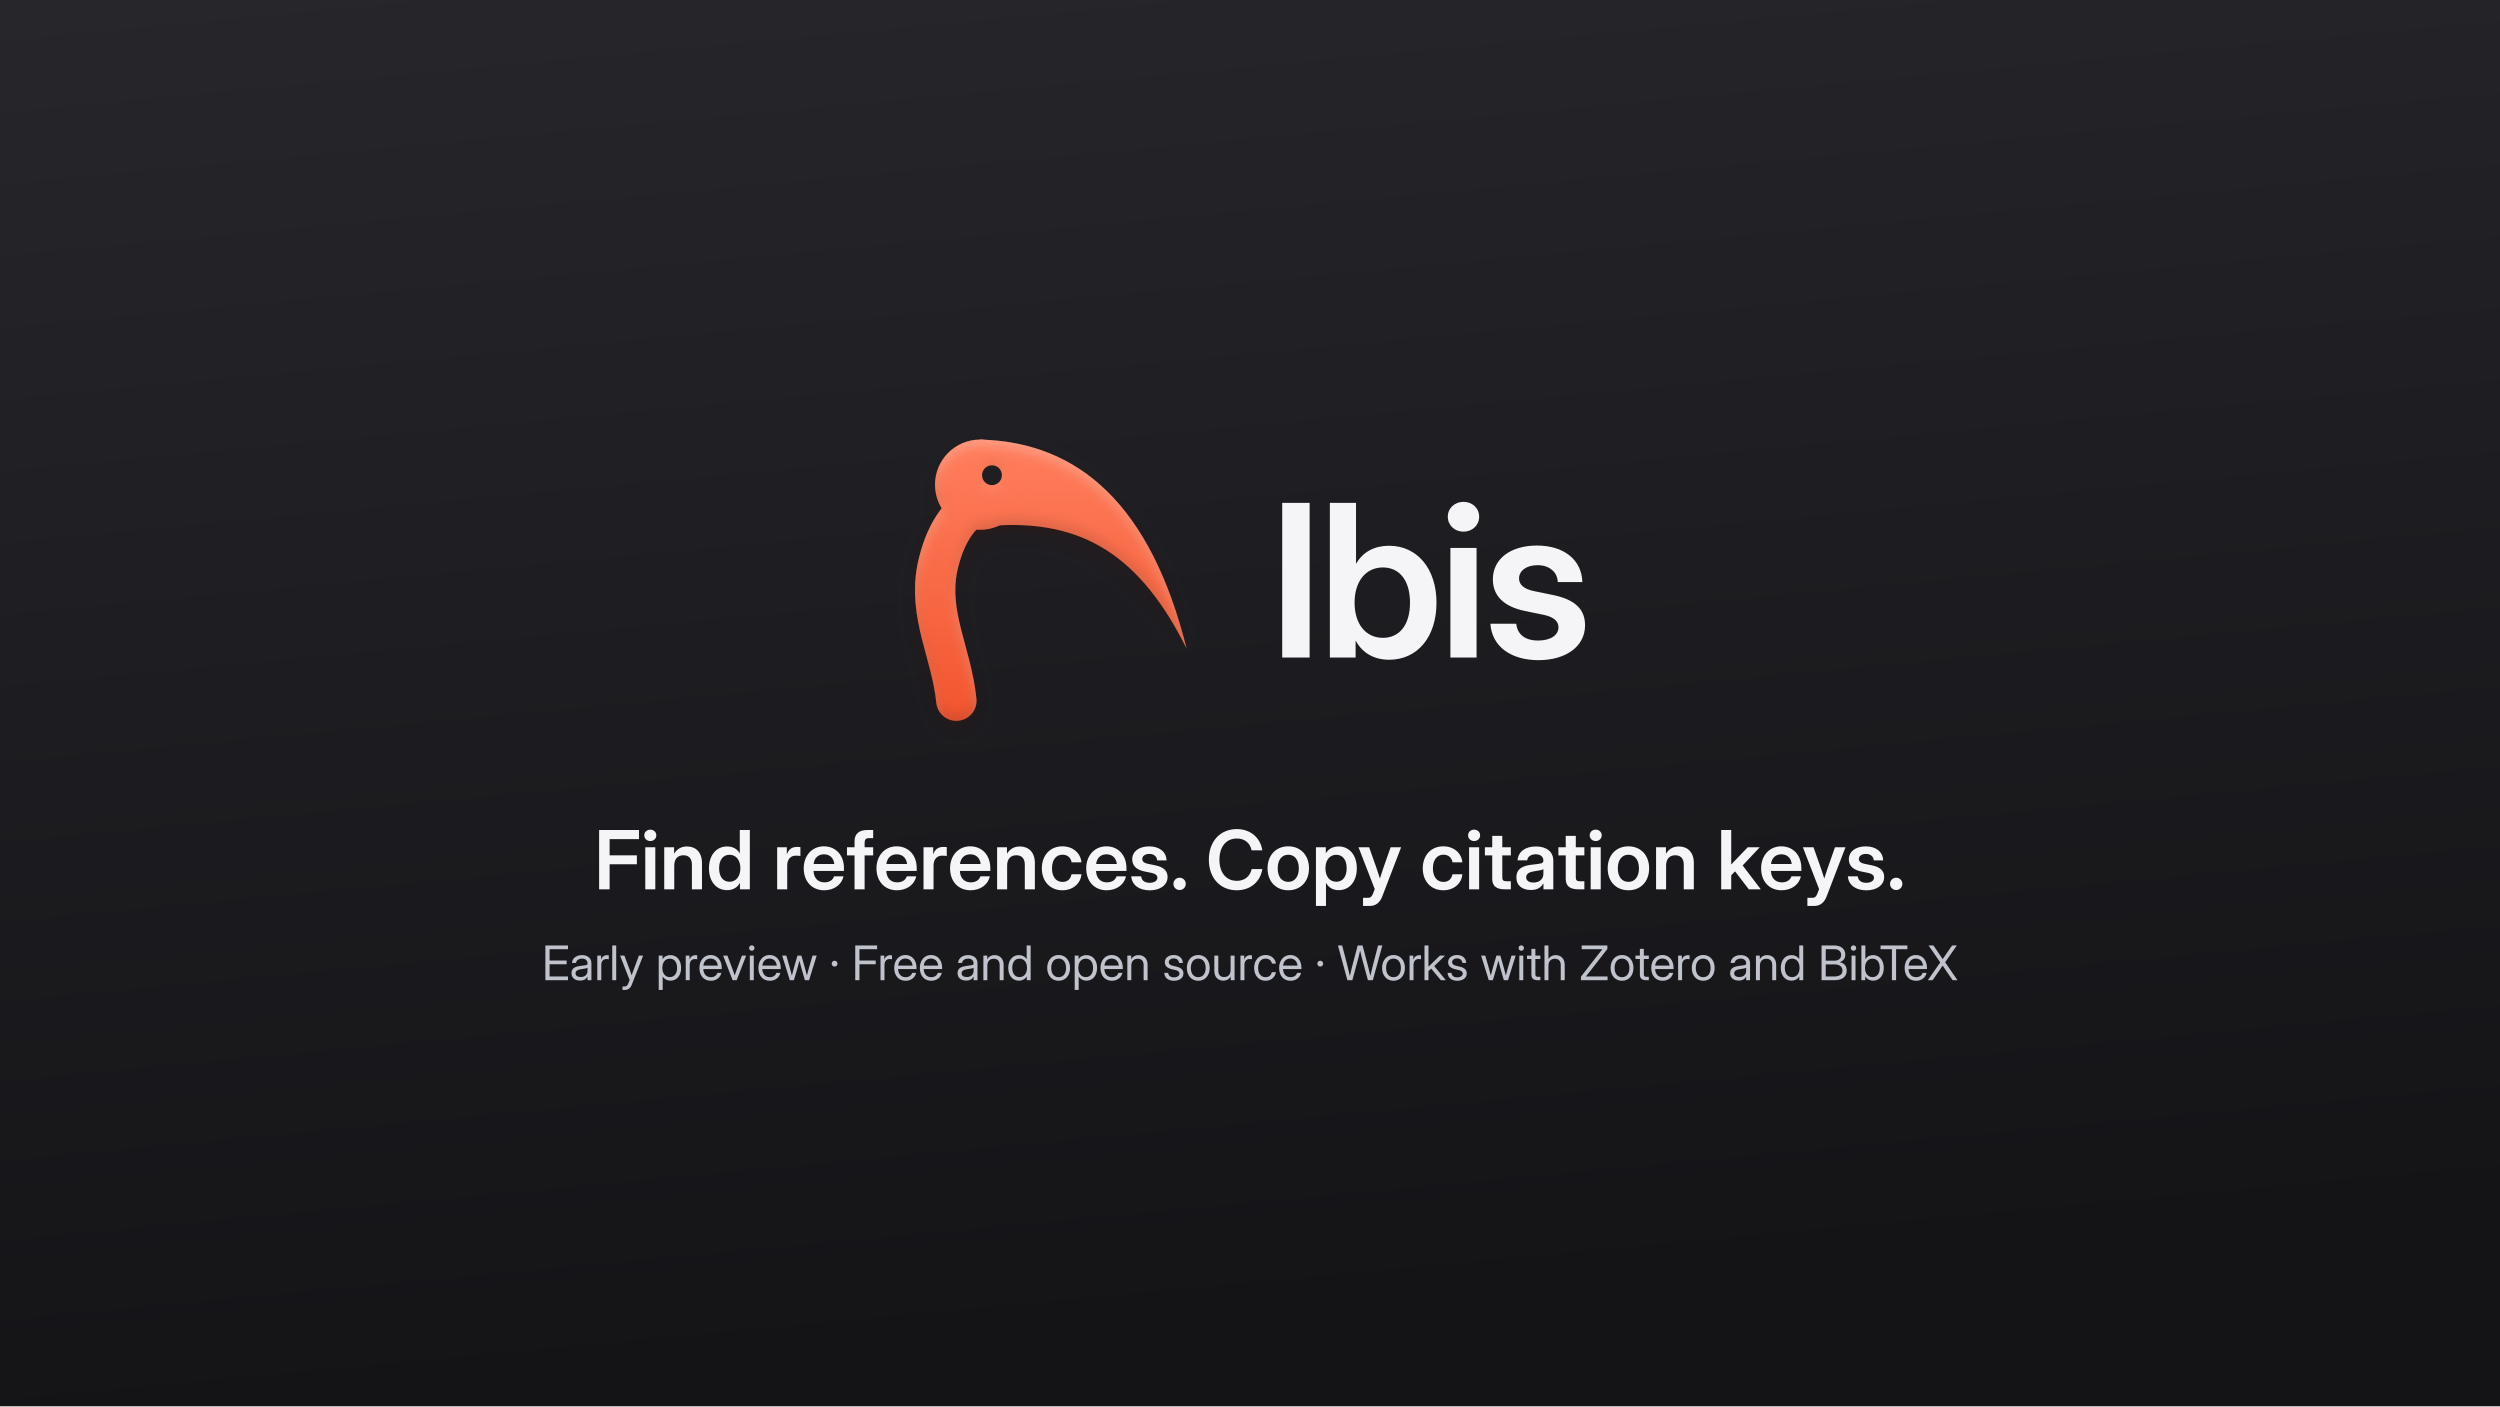
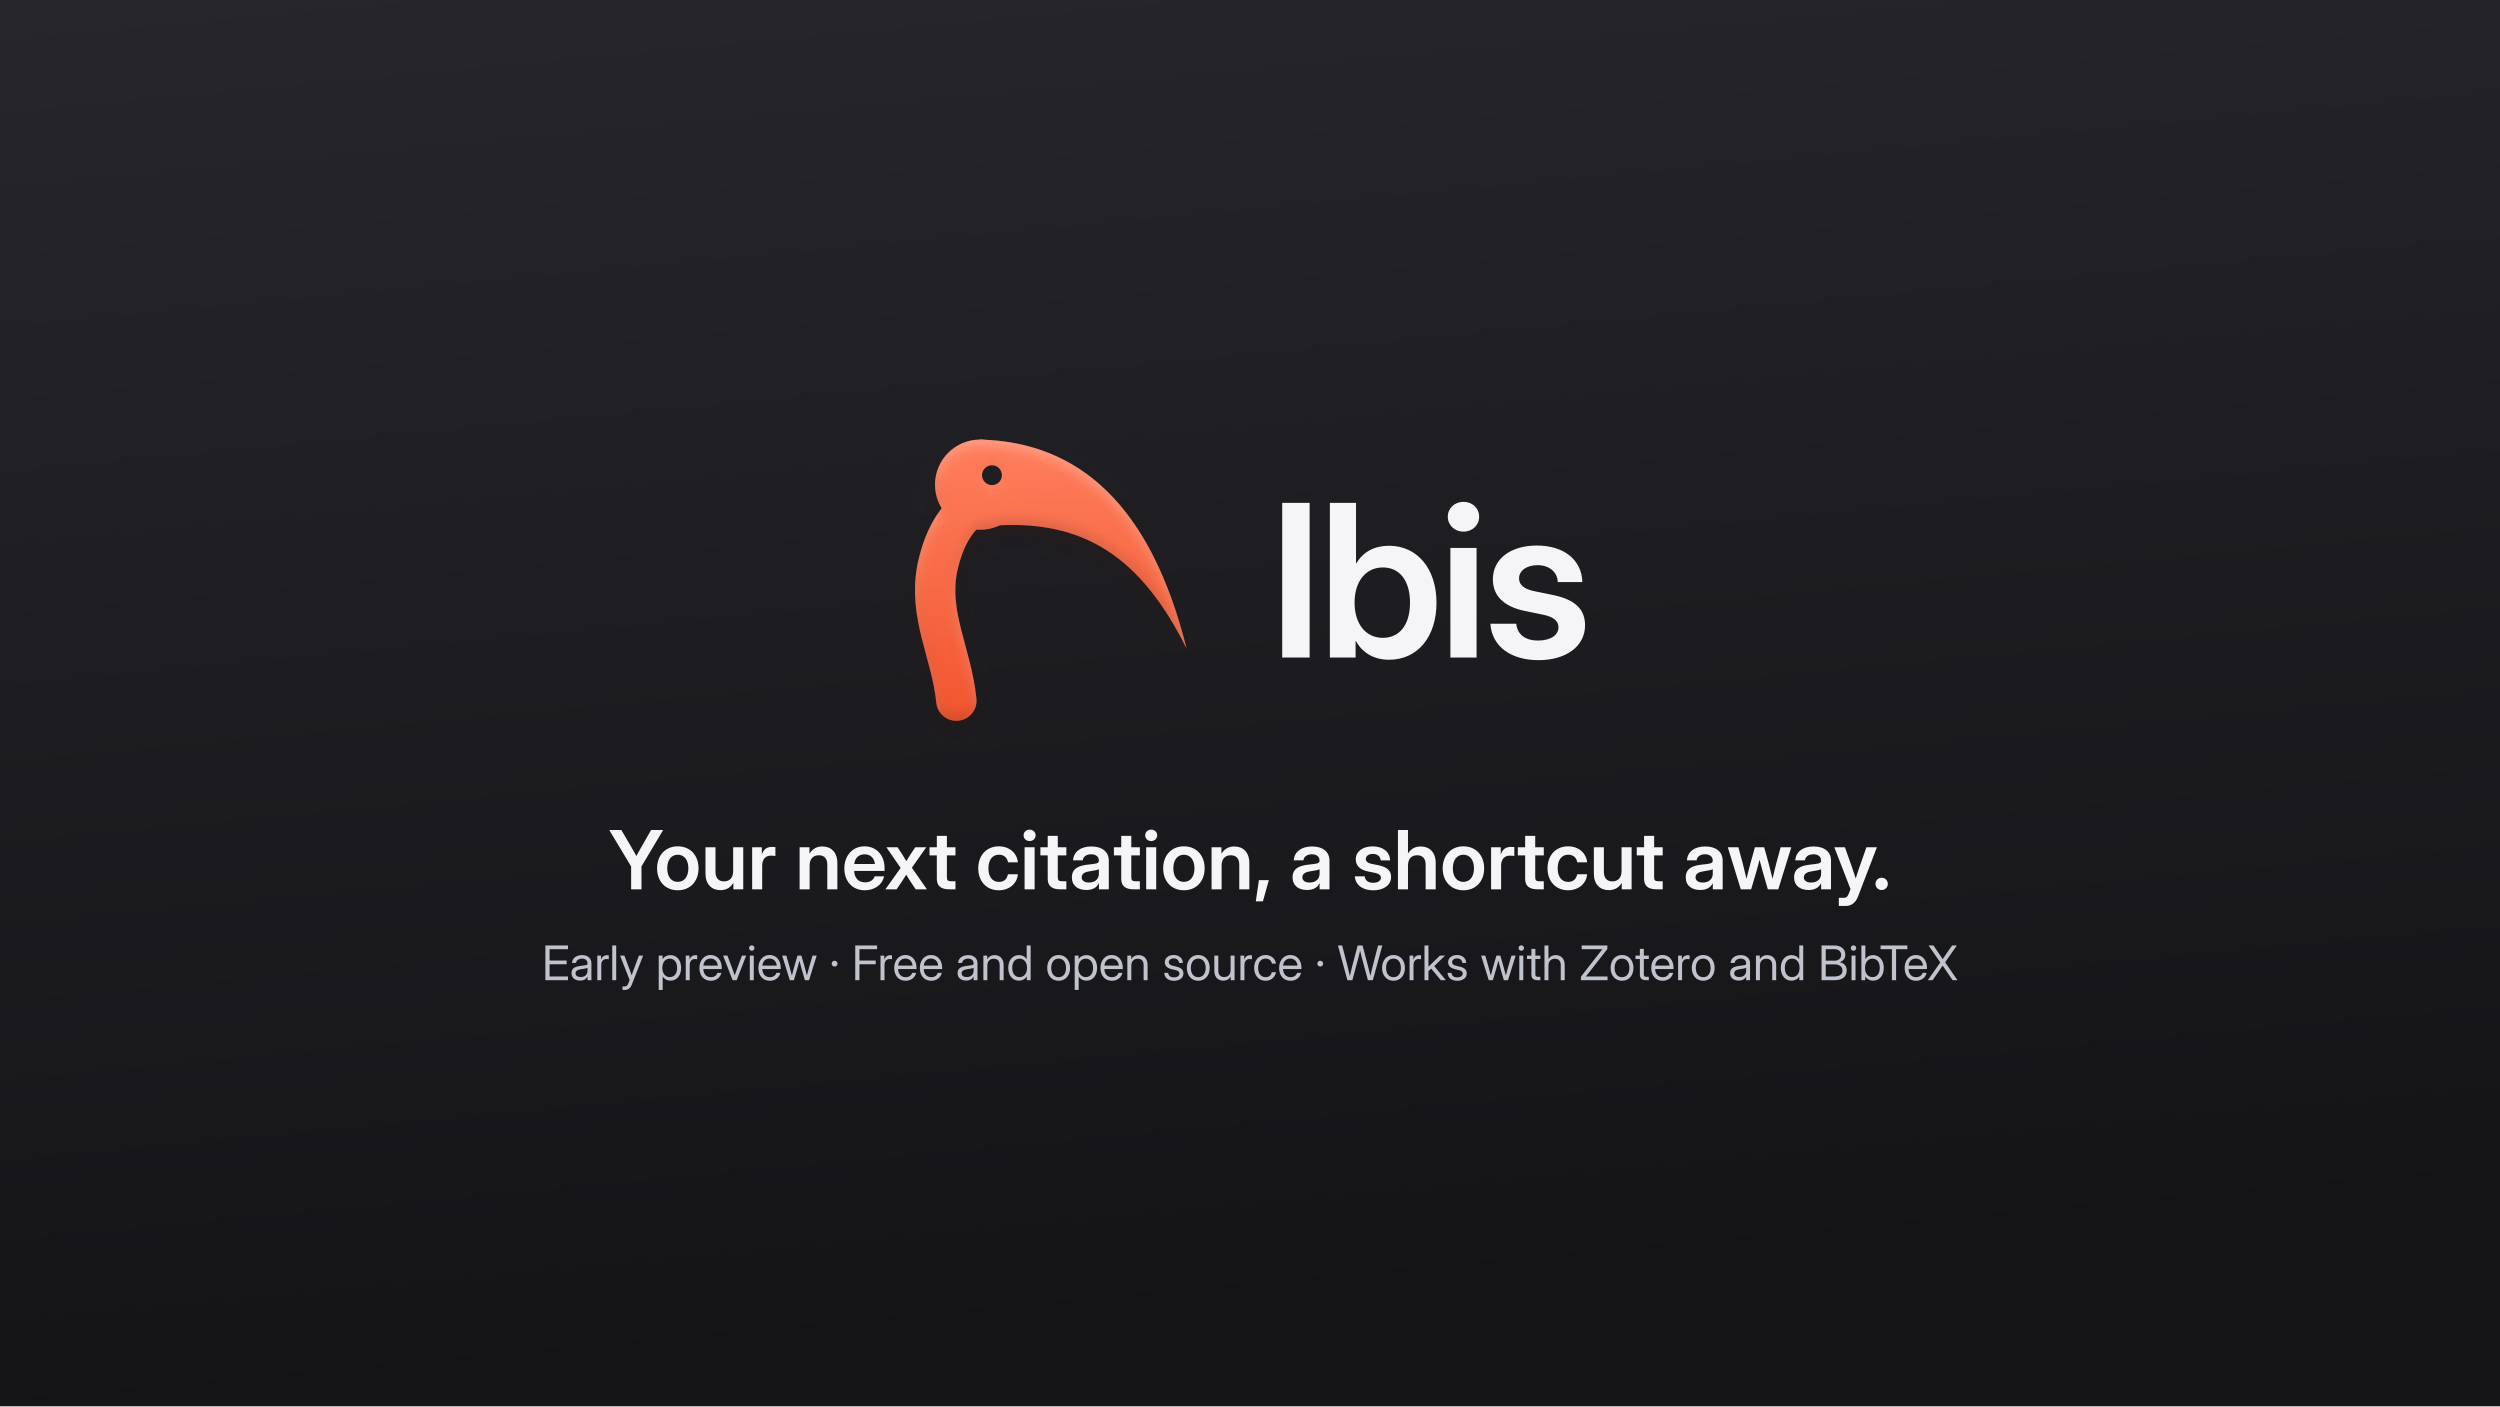
<svg xmlns="http://www.w3.org/2000/svg" width="1920" height="1080" viewBox="0 0 1920 1080">
  <defs>
    <linearGradient id="vtdbg" x1="0" y1="0" x2="0.17" y2="1">
      <stop offset="0" stop-color="#26262B" />
      <stop offset="1" stop-color="#141417" />
    </linearGradient>
    <linearGradient id="vtdg" gradientUnits="userSpaceOnUse" x1="0" y1="24.0" x2="0" y2="84.25">
      <stop offset="0" stop-color="#FF7F5E" />
      <stop offset="1" stop-color="#F2552F" />
    </linearGradient>
    <filter id="vtdf" filterUnits="userSpaceOnUse" x="16.875" y="14.6" width="78.025" height="82.05" color-interpolation-filters="sRGB">
      <feGaussianBlur in="SourceAlpha" stdDeviation="1.1" result="b" />
      <feOffset in="b" dy="1.3" result="bd" />
      <feComposite in="SourceAlpha" in2="bd" operator="out" result="top" />
      <feFlood flood-color="#fff" flood-opacity="0.24" />
      <feComposite in2="top" operator="in" result="hl" />
      <feOffset in="b" dy="-1.3" result="bu" />
      <feComposite in="SourceAlpha" in2="bu" operator="out" result="bot" />
      <feFlood flood-color="#000" flood-opacity="0.12" />
      <feComposite in2="bot" operator="in" result="sh" />
      <feGaussianBlur in="SourceAlpha" stdDeviation="0.5" result="cb" />
      <feOffset in="cb" dy="0.5" result="co" />
      <feFlood flood-color="#4A0F04" flood-opacity="0.22" />
      <feComposite in2="co" operator="in" result="contact" />
      <feGaussianBlur in="SourceAlpha" stdDeviation="2.6" result="db" />
      <feOffset in="db" dy="2.0" result="do" />
      <feFlood flood-color="#4A0F04" flood-opacity="0.13" />
      <feComposite in2="do" operator="in" result="drop" />
      <feMerge>
        <feMergeNode in="drop" />
        <feMergeNode in="contact" />
        <feMergeNode in="SourceGraphic" />
        <feMergeNode in="hl" />
        <feMergeNode in="sh" />
      </feMerge>
    </filter>
    <mask id="vtde" maskUnits="userSpaceOnUse" x="16.875" y="14.6" width="78.025" height="82.05">
      <rect x="16.875" y="14.6" width="78.025" height="82.05" fill="#fff" />
      <circle cx="43.5" cy="32.5" r="2.1" fill="#000" />
    </mask>
    <radialGradient id="vtdr" gradientUnits="userSpaceOnUse" cx="43.5" cy="32.5" r="13.44">
      <stop offset="0.3" stop-color="#fff" />
      <stop offset="1" stop-color="#000" />
    </radialGradient>
    <mask id="vtds" maskUnits="userSpaceOnUse" x="30.06" y="19.06" width="26.88" height="26.88">
      <circle cx="43.5" cy="32.5" r="13.44" fill="url(#vtdr)" />
    </mask>
  </defs>
  <rect width="1920" height="1080" rx="0" fill="url(#vtdbg)" />
  <g transform="translate(673.52 308.45) scale(2.16)">
    <g transform="translate(-32.534 -28.694) scale(1.68776)">
      <g mask="url(#vtde)">
        <g filter="url(#vtdf)">
          <path d="M36 80C35 70 30 62 32 52 33.5 45 36.5 40.5 41 38" fill="none" stroke="url(#vtdg)" stroke-width="8.5" stroke-linecap="round" />
          <path d="M41 25C62 25.5 77 39 84.5 69 75 50 63 41.5 43 43.2z" fill="url(#vtdg)" />
          <circle cx="41" cy="34.5" r="9.5" fill="url(#vtdg)" />
        </g>
      </g>
      <g class="eyeshade" mask="url(#vtds)" opacity="0.35">
        <g filter="url(#vtdf)">
          <g mask="url(#vtde)">
            <path d="M36 80C35 70 30 62 32 52 33.5 45 36.5 40.5 41 38" fill="none" stroke="url(#vtdg)" stroke-width="8.5" stroke-linecap="round" />
            <path d="M41 25C62 25.5 77 39 84.5 69 75 50 63 41.5 43 43.2z" fill="url(#vtdg)" />
            <circle cx="41" cy="34.5" r="9.5" fill="url(#vtdg)" />
          </g>
        </g>
      </g>
    </g>
    <g transform="translate(139.505 91.000) scale(0.55)">
      <g>
        <path d="M26.04 -100H8.32V0H26.04ZM77.39 1.41C95.91 1.41 108.06 -13.42 108.06 -35.5C108.06 -57.32 95.71 -72.28 77.45 -72.28C68.26 -72.28 60.74 -68.59 56.18 -60.81H56.04V-100H39.13V0H55.77V-10.81H55.91C60.34 -2.62 68.12 1.41 77.39 1.41ZM73.43 -12.75C62.35 -12.75 55.1 -21.68 55.1 -35.5C55.1 -49.26 62.35 -58.26 73.43 -58.26C83.9 -58.26 90.94 -50.13 90.94 -35.5C90.94 -20.81 83.9 -12.75 73.43 -12.75ZM117.05 0H133.97V-70.87H117.05ZM125.51 -81.41C131.28 -81.41 135.64 -85.57 135.64 -91.07C135.64 -96.51 131.28 -100.67 125.51 -100.67C119.74 -100.67 115.37 -96.51 115.37 -91.07C115.37 -85.57 119.74 -81.41 125.51 -81.41ZM174.03 1.68C191.55 1.68 204.1 -7.05 204.1 -20.87C204.1 -31.28 197.59 -37.45 183.57 -40.4L170.81 -43.02C164.91 -44.3 161.42 -46.91 161.42 -51.14C161.42 -55.97 165.98 -59.73 173.43 -59.73C181.15 -59.73 186.32 -55.1 186.45 -48.79H202.36C201.95 -63.36 190.21 -72.42 173.03 -72.42C155.71 -72.42 144.5 -63.62 144.5 -50.6C144.5 -39.87 151.62 -32.95 165.18 -30.13L177.26 -27.65C183.23 -26.38 186.92 -23.89 186.92 -19.6C186.92 -14.56 181.95 -11.01 173.77 -11.01C165.31 -11.01 160.34 -14.97 159.61 -21.88H142.89C143.97 -6.64 156.79 1.68 174.03 1.68Z" fill="#F5F5F7" />
      </g>
    </g>
  </g>
-   <text x="960" y="683.0" font-family="Inter Display, Inter, sans-serif" text-anchor="middle" font-size="62.6" font-weight="600" fill="#F5F5F7">Find references. Copy citation keys.</text>
+   <text x="960" y="683.0" font-family="Inter Display, Inter, sans-serif" text-anchor="middle" font-size="62.6" font-weight="600" fill="#F5F5F7">Your next citation, a shortcut away.</text>
  <text x="960" y="752.8" font-family="Inter Display, Inter, sans-serif" text-anchor="middle" font-size="36.7" fill="#C0C3CC">Early preview · Free and open source · Works with Zotero and BibTeX</text>
</svg>
